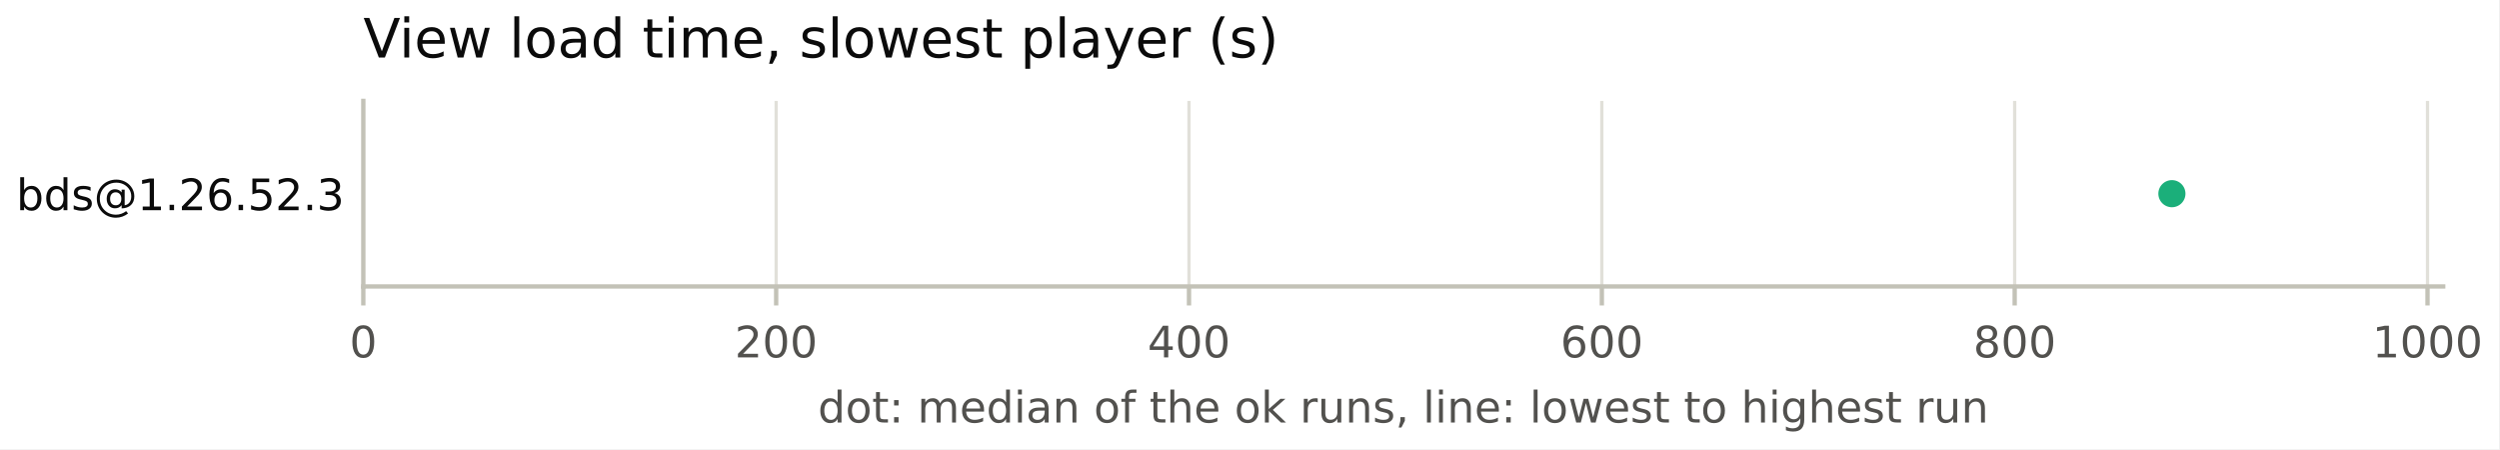
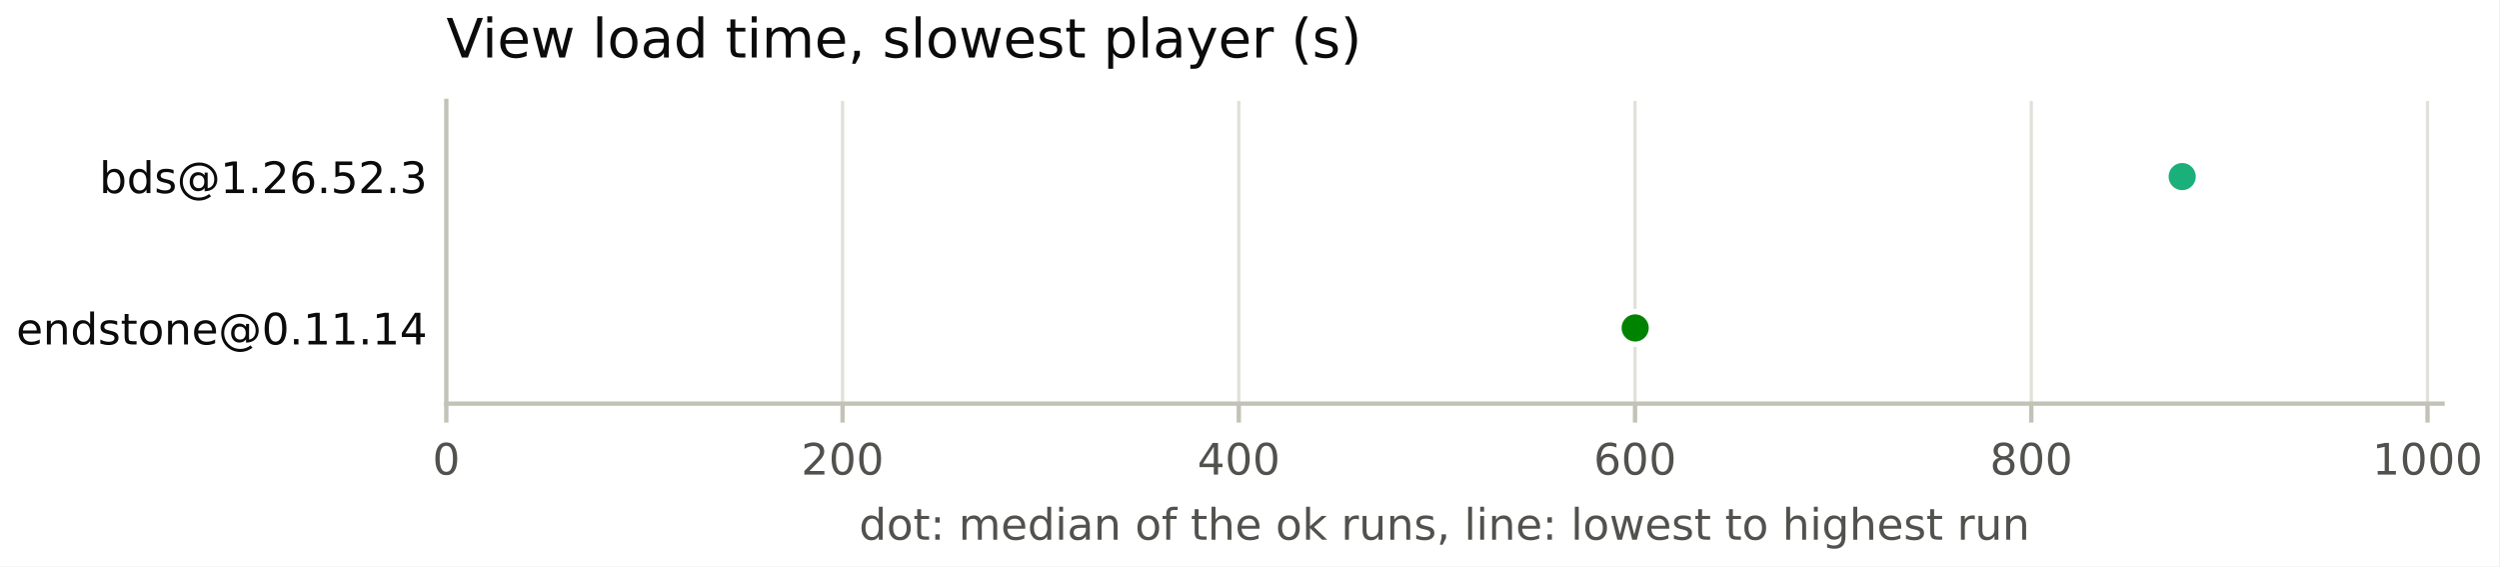
- <svg xmlns="http://www.w3.org/2000/svg" xmlns:xlink="http://www.w3.org/1999/xlink" width="460.8pt" height="82.8pt" viewBox="0 0 460.8 82.8" version="1.1">
+ <svg xmlns="http://www.w3.org/2000/svg" xmlns:xlink="http://www.w3.org/1999/xlink" width="460.8pt" height="104.4pt" viewBox="0 0 460.8 104.4" version="1.1">
  <defs>
    <style type="text/css">*{stroke-linejoin: round; stroke-linecap: butt}</style>
  </defs>
  <g id="figure_1">
    <g id="patch_1">
-       <path d="M 0 82.8  L 460.8 82.8  L 460.8 0  L 0 0  z " style="fill: #ffffff" />
+       <path d="M 0 104.4  L 460.8 104.4  L 460.8 0  L 0 0  z " style="fill: #ffffff" />
    </g>
    <g id="axes_1">
      <g id="patch_2">
-         <path d="M 66.993 52.799  L 450.51 52.799  L 450.51 18.599  L 66.993 18.599  z " style="fill: #ffffff" />
+         <path d="M 82.298 74.399  L 450.394 74.399  L 450.394 18.599  L 82.298 18.599  z " style="fill: #ffffff" />
      </g>
      <g id="matplotlib.axis_1">
        <g id="xtick_1">
          <g id="line2d_1">
-             <path d="M 66.993 52.799  L 66.993 18.599  " clip-path="url(#pc2ea2017c7)" style="fill: none; stroke: #e1e0d9; stroke-width: 0.6; stroke-linecap: square" />
+             <path d="M 82.298 74.399  L 82.298 18.599  " clip-path="url(#pc1b678410c)" style="fill: none; stroke: #e1e0d9; stroke-width: 0.6; stroke-linecap: square" />
          </g>
          <g id="line2d_2">
            <defs>
-               <path id="md03c0fdf36" d="M 0 0  L 0 3.5  " style="stroke: #c3c2b7; stroke-width: 0.8" />
+               <path id="m89125e4e26" d="M 0 0  L 0 3.5  " style="stroke: #c3c2b7; stroke-width: 0.8" />
            </defs>
            <g>
-               <use xlink:href="#md03c0fdf36" x="66.993" y="52.799" style="fill: #c3c2b7; stroke: #c3c2b7; stroke-width: 0.8" />
+               <use xlink:href="#m89125e4e26" x="82.298" y="74.399" style="fill: #c3c2b7; stroke: #c3c2b7; stroke-width: 0.8" />
            </g>
          </g>
          <g id="text_1">
-             <g style="fill: #52514e" transform="translate(64.44774 65.87726) scale(0.08 -0.08)">
+             <g style="fill: #52514e" transform="translate(79.75274 87.47726) scale(0.08 -0.08)">
              <defs>
                <path id="DejaVuSans-13" d="M 2034 4250  Q 1547 4250 1301 3770  Q 1056 3291 1056 2328  Q 1056 1369 1301 889  Q 1547 409 2034 409  Q 2525 409 2770 889  Q 3016 1369 3016 2328  Q 3016 3291 2770 3770  Q 2525 4250 2034 4250  z M 2034 4750  Q 2819 4750 3233 4129  Q 3647 3509 3647 2328  Q 3647 1150 3233 529  Q 2819 -91 2034 -91  Q 1250 -91 836 529  Q 422 1150 422 2328  Q 422 3509 836 4129  Q 1250 4750 2034 4750  z " transform="scale(0.015625)" />
              </defs>
              <use xlink:href="#DejaVuSans-13" />
            </g>
          </g>
        </g>
        <g id="xtick_2">
          <g id="line2d_3">
-             <path d="M 143.118 52.799  L 143.118 18.599  " clip-path="url(#pc2ea2017c7)" style="fill: none; stroke: #e1e0d9; stroke-width: 0.6; stroke-linecap: square" />
+             <path d="M 155.362 74.399  L 155.362 18.599  " clip-path="url(#pc1b678410c)" style="fill: none; stroke: #e1e0d9; stroke-width: 0.6; stroke-linecap: square" />
          </g>
          <g id="line2d_4">
            <g>
-               <use xlink:href="#md03c0fdf36" x="143.118" y="52.799" style="fill: #c3c2b7; stroke: #c3c2b7; stroke-width: 0.8" />
+               <use xlink:href="#m89125e4e26" x="155.362" y="74.399" style="fill: #c3c2b7; stroke: #c3c2b7; stroke-width: 0.8" />
            </g>
          </g>
          <g id="text_2">
-             <g style="fill: #52514e" transform="translate(135.4832 65.87726) scale(0.08 -0.08)">
+             <g style="fill: #52514e" transform="translate(147.7272 87.47726) scale(0.08 -0.08)">
              <defs>
                <path id="DejaVuSans-15" d="M 1228 531  L 3431 531  L 3431 0  L 469 0  L 469 531  Q 828 903 1448 1529  Q 2069 2156 2228 2338  Q 2531 2678 2651 2914  Q 2772 3150 2772 3378  Q 2772 3750 2511 3984  Q 2250 4219 1831 4219  Q 1534 4219 1204 4116  Q 875 4013 500 3803  L 500 4441  Q 881 4594 1212 4672  Q 1544 4750 1819 4750  Q 2544 4750 2975 4387  Q 3406 4025 3406 3419  Q 3406 3131 3298 2873  Q 3191 2616 2906 2266  Q 2828 2175 2409 1742  Q 1991 1309 1228 531  z " transform="scale(0.015625)" />
              </defs>
              <use xlink:href="#DejaVuSans-15" />
              <use xlink:href="#DejaVuSans-13" transform="translate(63.625 0)" />
              <use xlink:href="#DejaVuSans-13" transform="translate(127.25 0)" />
            </g>
          </g>
        </g>
        <g id="xtick_3">
          <g id="line2d_5">
-             <path d="M 219.244 52.799  L 219.244 18.599  " clip-path="url(#pc2ea2017c7)" style="fill: none; stroke: #e1e0d9; stroke-width: 0.6; stroke-linecap: square" />
+             <path d="M 228.427 74.399  L 228.427 18.599  " clip-path="url(#pc1b678410c)" style="fill: none; stroke: #e1e0d9; stroke-width: 0.6; stroke-linecap: square" />
          </g>
          <g id="line2d_6">
            <g>
-               <use xlink:href="#md03c0fdf36" x="219.244" y="52.799" style="fill: #c3c2b7; stroke: #c3c2b7; stroke-width: 0.8" />
+               <use xlink:href="#m89125e4e26" x="228.427" y="74.399" style="fill: #c3c2b7; stroke: #c3c2b7; stroke-width: 0.8" />
            </g>
          </g>
          <g id="text_3">
-             <g style="fill: #52514e" transform="translate(211.6086 65.87726) scale(0.08 -0.08)">
+             <g style="fill: #52514e" transform="translate(220.7916 87.47726) scale(0.08 -0.08)">
              <defs>
                <path id="DejaVuSans-17" d="M 2419 4116  L 825 1625  L 2419 1625  L 2419 4116  z M 2253 4666  L 3047 4666  L 3047 1625  L 3713 1625  L 3713 1100  L 3047 1100  L 3047 0  L 2419 0  L 2419 1100  L 313 1100  L 313 1709  L 2253 4666  z " transform="scale(0.015625)" />
              </defs>
              <use xlink:href="#DejaVuSans-17" />
              <use xlink:href="#DejaVuSans-13" transform="translate(63.625 0)" />
              <use xlink:href="#DejaVuSans-13" transform="translate(127.25 0)" />
            </g>
          </g>
        </g>
        <g id="xtick_4">
          <g id="line2d_7">
-             <path d="M 295.369 52.799  L 295.369 18.599  " clip-path="url(#pc2ea2017c7)" style="fill: none; stroke: #e1e0d9; stroke-width: 0.6; stroke-linecap: square" />
+             <path d="M 301.491 74.399  L 301.491 18.599  " clip-path="url(#pc1b678410c)" style="fill: none; stroke: #e1e0d9; stroke-width: 0.6; stroke-linecap: square" />
          </g>
          <g id="line2d_8">
            <g>
-               <use xlink:href="#md03c0fdf36" x="295.369" y="52.799" style="fill: #c3c2b7; stroke: #c3c2b7; stroke-width: 0.8" />
+               <use xlink:href="#m89125e4e26" x="301.491" y="74.399" style="fill: #c3c2b7; stroke: #c3c2b7; stroke-width: 0.8" />
            </g>
          </g>
          <g id="text_4">
-             <g style="fill: #52514e" transform="translate(287.734 65.87726) scale(0.08 -0.08)">
+             <g style="fill: #52514e" transform="translate(293.856 87.47726) scale(0.08 -0.08)">
              <defs>
                <path id="DejaVuSans-19" d="M 2113 2584  Q 1688 2584 1439 2293  Q 1191 2003 1191 1497  Q 1191 994 1439 701  Q 1688 409 2113 409  Q 2538 409 2786 701  Q 3034 994 3034 1497  Q 3034 2003 2786 2293  Q 2538 2584 2113 2584  z M 3366 4563  L 3366 3988  Q 3128 4100 2886 4159  Q 2644 4219 2406 4219  Q 1781 4219 1451 3797  Q 1122 3375 1075 2522  Q 1259 2794 1537 2939  Q 1816 3084 2150 3084  Q 2853 3084 3261 2657  Q 3669 2231 3669 1497  Q 3669 778 3244 343  Q 2819 -91 2113 -91  Q 1303 -91 875 529  Q 447 1150 447 2328  Q 447 3434 972 4092  Q 1497 4750 2381 4750  Q 2619 4750 2861 4703  Q 3103 4656 3366 4563  z " transform="scale(0.015625)" />
              </defs>
              <use xlink:href="#DejaVuSans-19" />
              <use xlink:href="#DejaVuSans-13" transform="translate(63.625 0)" />
              <use xlink:href="#DejaVuSans-13" transform="translate(127.25 0)" />
            </g>
          </g>
        </g>
        <g id="xtick_5">
          <g id="line2d_9">
-             <path d="M 371.494 52.799  L 371.494 18.599  " clip-path="url(#pc2ea2017c7)" style="fill: none; stroke: #e1e0d9; stroke-width: 0.6; stroke-linecap: square" />
+             <path d="M 374.555 74.399  L 374.555 18.599  " clip-path="url(#pc1b678410c)" style="fill: none; stroke: #e1e0d9; stroke-width: 0.6; stroke-linecap: square" />
          </g>
          <g id="line2d_10">
            <g>
-               <use xlink:href="#md03c0fdf36" x="371.494" y="52.799" style="fill: #c3c2b7; stroke: #c3c2b7; stroke-width: 0.8" />
+               <use xlink:href="#m89125e4e26" x="374.555" y="74.399" style="fill: #c3c2b7; stroke: #c3c2b7; stroke-width: 0.8" />
            </g>
          </g>
          <g id="text_5">
-             <g style="fill: #52514e" transform="translate(363.8594 65.87726) scale(0.08 -0.08)">
+             <g style="fill: #52514e" transform="translate(366.9204 87.47726) scale(0.08 -0.08)">
              <defs>
                <path id="DejaVuSans-1b" d="M 2034 2216  Q 1584 2216 1326 1975  Q 1069 1734 1069 1313  Q 1069 891 1326 650  Q 1584 409 2034 409  Q 2484 409 2743 651  Q 3003 894 3003 1313  Q 3003 1734 2745 1975  Q 2488 2216 2034 2216  z M 1403 2484  Q 997 2584 770 2862  Q 544 3141 544 3541  Q 544 4100 942 4425  Q 1341 4750 2034 4750  Q 2731 4750 3128 4425  Q 3525 4100 3525 3541  Q 3525 3141 3298 2862  Q 3072 2584 2669 2484  Q 3125 2378 3379 2068  Q 3634 1759 3634 1313  Q 3634 634 3220 271  Q 2806 -91 2034 -91  Q 1263 -91 848 271  Q 434 634 434 1313  Q 434 1759 690 2068  Q 947 2378 1403 2484  z M 1172 3481  Q 1172 3119 1398 2916  Q 1625 2713 2034 2713  Q 2441 2713 2670 2916  Q 2900 3119 2900 3481  Q 2900 3844 2670 4047  Q 2441 4250 2034 4250  Q 1625 4250 1398 4047  Q 1172 3844 1172 3481  z " transform="scale(0.015625)" />
              </defs>
              <use xlink:href="#DejaVuSans-1b" />
              <use xlink:href="#DejaVuSans-13" transform="translate(63.625 0)" />
              <use xlink:href="#DejaVuSans-13" transform="translate(127.25 0)" />
            </g>
          </g>
        </g>
        <g id="xtick_6">
          <g id="line2d_11">
-             <path d="M 447.62 52.799  L 447.62 18.599  " clip-path="url(#pc2ea2017c7)" style="fill: none; stroke: #e1e0d9; stroke-width: 0.6; stroke-linecap: square" />
+             <path d="M 447.62 74.399  L 447.62 18.599  " clip-path="url(#pc1b678410c)" style="fill: none; stroke: #e1e0d9; stroke-width: 0.6; stroke-linecap: square" />
          </g>
          <g id="line2d_12">
            <g>
-               <use xlink:href="#md03c0fdf36" x="447.62" y="52.799" style="fill: #c3c2b7; stroke: #c3c2b7; stroke-width: 0.8" />
+               <use xlink:href="#m89125e4e26" x="447.62" y="74.399" style="fill: #c3c2b7; stroke: #c3c2b7; stroke-width: 0.8" />
            </g>
          </g>
          <g id="text_6">
-             <g style="fill: #52514e" transform="translate(437.4398 65.87726) scale(0.08 -0.08)">
+             <g style="fill: #52514e" transform="translate(437.4398 87.47726) scale(0.08 -0.08)">
              <defs>
                <path id="DejaVuSans-14" d="M 794 531  L 1825 531  L 1825 4091  L 703 3866  L 703 4441  L 1819 4666  L 2450 4666  L 2450 531  L 3481 531  L 3481 0  L 794 0  L 794 531  z " transform="scale(0.015625)" />
              </defs>
              <use xlink:href="#DejaVuSans-14" />
              <use xlink:href="#DejaVuSans-13" transform="translate(63.625 0)" />
              <use xlink:href="#DejaVuSans-13" transform="translate(127.25 0)" />
              <use xlink:href="#DejaVuSans-13" transform="translate(190.875 0)" />
            </g>
          </g>
        </g>
        <g id="text_7">
-           <g style="fill: #52514e" transform="translate(150.816 77.87789) scale(0.08 -0.08)">
+           <g style="fill: #52514e" transform="translate(158.4103 99.47789) scale(0.08 -0.08)">
            <defs>
              <path id="DejaVuSans-47" d="M 2906 2969  L 2906 4863  L 3481 4863  L 3481 0  L 2906 0  L 2906 525  Q 2725 213 2448 61  Q 2172 -91 1784 -91  Q 1150 -91 751 415  Q 353 922 353 1747  Q 353 2572 751 3078  Q 1150 3584 1784 3584  Q 2172 3584 2448 3432  Q 2725 3281 2906 2969  z M 947 1747  Q 947 1113 1208 752  Q 1469 391 1925 391  Q 2381 391 2643 752  Q 2906 1113 2906 1747  Q 2906 2381 2643 2742  Q 2381 3103 1925 3103  Q 1469 3103 1208 2742  Q 947 2381 947 1747  z " transform="scale(0.015625)" />
              <path id="DejaVuSans-52" d="M 1959 3097  Q 1497 3097 1228 2736  Q 959 2375 959 1747  Q 959 1119 1226 758  Q 1494 397 1959 397  Q 2419 397 2687 759  Q 2956 1122 2956 1747  Q 2956 2369 2687 2733  Q 2419 3097 1959 3097  z M 1959 3584  Q 2709 3584 3137 3096  Q 3566 2609 3566 1747  Q 3566 888 3137 398  Q 2709 -91 1959 -91  Q 1206 -91 779 398  Q 353 888 353 1747  Q 353 2609 779 3096  Q 1206 3584 1959 3584  z " transform="scale(0.015625)" />
              <path id="DejaVuSans-57" d="M 1172 4494  L 1172 3500  L 2356 3500  L 2356 3053  L 1172 3053  L 1172 1153  Q 1172 725 1289 603  Q 1406 481 1766 481  L 2356 481  L 2356 0  L 1766 0  Q 1100 0 847 248  Q 594 497 594 1153  L 594 3053  L 172 3053  L 172 3500  L 594 3500  L 594 4494  L 1172 4494  z " transform="scale(0.015625)" />
              <path id="DejaVuSans-1d" d="M 750 794  L 1409 794  L 1409 0  L 750 0  L 750 794  z M 750 3309  L 1409 3309  L 1409 2516  L 750 2516  L 750 3309  z " transform="scale(0.015625)" />
              <path id="DejaVuSans-3" transform="scale(0.015625)" />
              <path id="DejaVuSans-50" d="M 3328 2828  Q 3544 3216 3844 3400  Q 4144 3584 4550 3584  Q 5097 3584 5394 3201  Q 5691 2819 5691 2113  L 5691 0  L 5113 0  L 5113 2094  Q 5113 2597 4934 2840  Q 4756 3084 4391 3084  Q 3944 3084 3684 2787  Q 3425 2491 3425 1978  L 3425 0  L 2847 0  L 2847 2094  Q 2847 2600 2669 2842  Q 2491 3084 2119 3084  Q 1678 3084 1418 2786  Q 1159 2488 1159 1978  L 1159 0  L 581 0  L 581 3500  L 1159 3500  L 1159 2956  Q 1356 3278 1631 3431  Q 1906 3584 2284 3584  Q 2666 3584 2933 3390  Q 3200 3197 3328 2828  z " transform="scale(0.015625)" />
              <path id="DejaVuSans-48" d="M 3597 1894  L 3597 1613  L 953 1613  Q 991 1019 1311 708  Q 1631 397 2203 397  Q 2534 397 2845 478  Q 3156 559 3463 722  L 3463 178  Q 3153 47 2828 -22  Q 2503 -91 2169 -91  Q 1331 -91 842 396  Q 353 884 353 1716  Q 353 2575 817 3079  Q 1281 3584 2069 3584  Q 2775 3584 3186 3129  Q 3597 2675 3597 1894  z M 3022 2063  Q 3016 2534 2758 2815  Q 2500 3097 2075 3097  Q 1594 3097 1305 2825  Q 1016 2553 972 2059  L 3022 2063  z " transform="scale(0.015625)" />
              <path id="DejaVuSans-4c" d="M 603 3500  L 1178 3500  L 1178 0  L 603 0  L 603 3500  z M 603 4863  L 1178 4863  L 1178 4134  L 603 4134  L 603 4863  z " transform="scale(0.015625)" />
              <path id="DejaVuSans-44" d="M 2194 1759  Q 1497 1759 1228 1600  Q 959 1441 959 1056  Q 959 750 1161 570  Q 1363 391 1709 391  Q 2188 391 2477 730  Q 2766 1069 2766 1631  L 2766 1759  L 2194 1759  z M 3341 1997  L 3341 0  L 2766 0  L 2766 531  Q 2569 213 2275 61  Q 1981 -91 1556 -91  Q 1019 -91 701 211  Q 384 513 384 1019  Q 384 1609 779 1909  Q 1175 2209 1959 2209  L 2766 2209  L 2766 2266  Q 2766 2663 2505 2880  Q 2244 3097 1772 3097  Q 1472 3097 1187 3025  Q 903 2953 641 2809  L 641 3341  Q 956 3463 1253 3523  Q 1550 3584 1831 3584  Q 2591 3584 2966 3190  Q 3341 2797 3341 1997  z " transform="scale(0.015625)" />
              <path id="DejaVuSans-51" d="M 3513 2113  L 3513 0  L 2938 0  L 2938 2094  Q 2938 2591 2744 2837  Q 2550 3084 2163 3084  Q 1697 3084 1428 2787  Q 1159 2491 1159 1978  L 1159 0  L 581 0  L 581 3500  L 1159 3500  L 1159 2956  Q 1366 3272 1645 3428  Q 1925 3584 2291 3584  Q 2894 3584 3203 3211  Q 3513 2838 3513 2113  z " transform="scale(0.015625)" />
              <path id="DejaVuSans-49" d="M 2375 4863  L 2375 4384  L 1825 4384  Q 1516 4384 1395 4259  Q 1275 4134 1275 3809  L 1275 3500  L 2222 3500  L 2222 3053  L 1275 3053  L 1275 0  L 697 0  L 697 3053  L 147 3053  L 147 3500  L 697 3500  L 697 3744  Q 697 4328 969 4595  Q 1241 4863 1831 4863  L 2375 4863  z " transform="scale(0.015625)" />
              <path id="DejaVuSans-4b" d="M 3513 2113  L 3513 0  L 2938 0  L 2938 2094  Q 2938 2591 2744 2837  Q 2550 3084 2163 3084  Q 1697 3084 1428 2787  Q 1159 2491 1159 1978  L 1159 0  L 581 0  L 581 4863  L 1159 4863  L 1159 2956  Q 1366 3272 1645 3428  Q 1925 3584 2291 3584  Q 2894 3584 3203 3211  Q 3513 2838 3513 2113  z " transform="scale(0.015625)" />
              <path id="DejaVuSans-4e" d="M 581 4863  L 1159 4863  L 1159 1991  L 2875 3500  L 3609 3500  L 1753 1863  L 3688 0  L 2938 0  L 1159 1709  L 1159 0  L 581 0  L 581 4863  z " transform="scale(0.015625)" />
              <path id="DejaVuSans-55" d="M 2631 2963  Q 2534 3019 2420 3045  Q 2306 3072 2169 3072  Q 1681 3072 1420 2755  Q 1159 2438 1159 1844  L 1159 0  L 581 0  L 581 3500  L 1159 3500  L 1159 2956  Q 1341 3275 1631 3429  Q 1922 3584 2338 3584  Q 2397 3584 2469 3576  Q 2541 3569 2628 3553  L 2631 2963  z " transform="scale(0.015625)" />
              <path id="DejaVuSans-58" d="M 544 1381  L 544 3500  L 1119 3500  L 1119 1403  Q 1119 906 1312 657  Q 1506 409 1894 409  Q 2359 409 2629 706  Q 2900 1003 2900 1516  L 2900 3500  L 3475 3500  L 3475 0  L 2900 0  L 2900 538  Q 2691 219 2414 64  Q 2138 -91 1772 -91  Q 1169 -91 856 284  Q 544 659 544 1381  z M 1991 3584  L 1991 3584  z " transform="scale(0.015625)" />
              <path id="DejaVuSans-56" d="M 2834 3397  L 2834 2853  Q 2591 2978 2328 3040  Q 2066 3103 1784 3103  Q 1356 3103 1142 2972  Q 928 2841 928 2578  Q 928 2378 1081 2264  Q 1234 2150 1697 2047  L 1894 2003  Q 2506 1872 2764 1633  Q 3022 1394 3022 966  Q 3022 478 2636 193  Q 2250 -91 1575 -91  Q 1294 -91 989 -36  Q 684 19 347 128  L 347 722  Q 666 556 975 473  Q 1284 391 1588 391  Q 1994 391 2212 530  Q 2431 669 2431 922  Q 2431 1156 2273 1281  Q 2116 1406 1581 1522  L 1381 1569  Q 847 1681 609 1914  Q 372 2147 372 2553  Q 372 3047 722 3315  Q 1072 3584 1716 3584  Q 2034 3584 2315 3537  Q 2597 3491 2834 3397  z " transform="scale(0.015625)" />
              <path id="DejaVuSans-f" d="M 750 794  L 1409 794  L 1409 256  L 897 -744  L 494 -744  L 750 256  L 750 794  z " transform="scale(0.015625)" />
              <path id="DejaVuSans-4f" d="M 603 4863  L 1178 4863  L 1178 0  L 603 0  L 603 4863  z " transform="scale(0.015625)" />
              <path id="DejaVuSans-5a" d="M 269 3500  L 844 3500  L 1563 769  L 2278 3500  L 2956 3500  L 3675 769  L 4391 3500  L 4966 3500  L 4050 0  L 3372 0  L 2619 2869  L 1863 0  L 1184 0  L 269 3500  z " transform="scale(0.015625)" />
              <path id="DejaVuSans-4a" d="M 2906 1791  Q 2906 2416 2648 2759  Q 2391 3103 1925 3103  Q 1463 3103 1205 2759  Q 947 2416 947 1791  Q 947 1169 1205 825  Q 1463 481 1925 481  Q 2391 481 2648 825  Q 2906 1169 2906 1791  z M 3481 434  Q 3481 -459 3084 -895  Q 2688 -1331 1869 -1331  Q 1566 -1331 1297 -1286  Q 1028 -1241 775 -1147  L 775 -588  Q 1028 -725 1275 -790  Q 1522 -856 1778 -856  Q 2344 -856 2625 -561  Q 2906 -266 2906 331  L 2906 616  Q 2728 306 2450 153  Q 2172 0 1784 0  Q 1141 0 747 490  Q 353 981 353 1791  Q 353 2603 747 3093  Q 1141 3584 1784 3584  Q 2172 3584 2450 3431  Q 2728 3278 2906 2969  L 2906 3500  L 3481 3500  L 3481 434  z " transform="scale(0.015625)" />
            </defs>
            <use xlink:href="#DejaVuSans-47" />
            <use xlink:href="#DejaVuSans-52" transform="translate(63.48438 0)" />
            <use xlink:href="#DejaVuSans-57" transform="translate(124.6719 0)" />
            <use xlink:href="#DejaVuSans-1d" transform="translate(163.875 0)" />
            <use xlink:href="#DejaVuSans-3" transform="translate(197.5625 0)" />
            <use xlink:href="#DejaVuSans-50" transform="translate(229.3438 0)" />
            <use xlink:href="#DejaVuSans-48" transform="translate(326.75 0)" />
            <use xlink:href="#DejaVuSans-47" transform="translate(388.2812 0)" />
            <use xlink:href="#DejaVuSans-4c" transform="translate(451.7656 0)" />
            <use xlink:href="#DejaVuSans-44" transform="translate(479.5469 0)" />
            <use xlink:href="#DejaVuSans-51" transform="translate(540.8281 0)" />
            <use xlink:href="#DejaVuSans-3" transform="translate(604.2031 0)" />
            <use xlink:href="#DejaVuSans-52" transform="translate(635.9844 0)" />
            <use xlink:href="#DejaVuSans-49" transform="translate(697.1719 0)" />
            <use xlink:href="#DejaVuSans-3" transform="translate(732.375 0)" />
            <use xlink:href="#DejaVuSans-57" transform="translate(764.1562 0)" />
            <use xlink:href="#DejaVuSans-4b" transform="translate(803.3594 0)" />
            <use xlink:href="#DejaVuSans-48" transform="translate(866.7344 0)" />
            <use xlink:href="#DejaVuSans-3" transform="translate(928.2656 0)" />
            <use xlink:href="#DejaVuSans-52" transform="translate(960.0469 0)" />
            <use xlink:href="#DejaVuSans-4e" transform="translate(1021.234 0)" />
            <use xlink:href="#DejaVuSans-3" transform="translate(1079.141 0)" />
            <use xlink:href="#DejaVuSans-55" transform="translate(1110.922 0)" />
            <use xlink:href="#DejaVuSans-58" transform="translate(1152.031 0)" />
            <use xlink:href="#DejaVuSans-51" transform="translate(1215.406 0)" />
            <use xlink:href="#DejaVuSans-56" transform="translate(1278.781 0)" />
            <use xlink:href="#DejaVuSans-f" transform="translate(1330.875 0)" />
            <use xlink:href="#DejaVuSans-3" transform="translate(1362.656 0)" />
            <use xlink:href="#DejaVuSans-4f" transform="translate(1394.438 0)" />
            <use xlink:href="#DejaVuSans-4c" transform="translate(1422.219 0)" />
            <use xlink:href="#DejaVuSans-51" transform="translate(1450 0)" />
            <use xlink:href="#DejaVuSans-48" transform="translate(1513.375 0)" />
            <use xlink:href="#DejaVuSans-1d" transform="translate(1574.906 0)" />
            <use xlink:href="#DejaVuSans-3" transform="translate(1608.594 0)" />
            <use xlink:href="#DejaVuSans-4f" transform="translate(1640.375 0)" />
            <use xlink:href="#DejaVuSans-52" transform="translate(1668.156 0)" />
            <use xlink:href="#DejaVuSans-5a" transform="translate(1729.344 0)" />
            <use xlink:href="#DejaVuSans-48" transform="translate(1811.125 0)" />
            <use xlink:href="#DejaVuSans-56" transform="translate(1872.656 0)" />
            <use xlink:href="#DejaVuSans-57" transform="translate(1924.75 0)" />
            <use xlink:href="#DejaVuSans-3" transform="translate(1963.953 0)" />
            <use xlink:href="#DejaVuSans-57" transform="translate(1995.734 0)" />
            <use xlink:href="#DejaVuSans-52" transform="translate(2034.938 0)" />
            <use xlink:href="#DejaVuSans-3" transform="translate(2096.125 0)" />
            <use xlink:href="#DejaVuSans-4b" transform="translate(2127.906 0)" />
            <use xlink:href="#DejaVuSans-4c" transform="translate(2191.281 0)" />
            <use xlink:href="#DejaVuSans-4a" transform="translate(2219.062 0)" />
            <use xlink:href="#DejaVuSans-4b" transform="translate(2282.547 0)" />
            <use xlink:href="#DejaVuSans-48" transform="translate(2345.922 0)" />
            <use xlink:href="#DejaVuSans-56" transform="translate(2407.453 0)" />
            <use xlink:href="#DejaVuSans-57" transform="translate(2459.547 0)" />
            <use xlink:href="#DejaVuSans-3" transform="translate(2498.75 0)" />
            <use xlink:href="#DejaVuSans-55" transform="translate(2530.531 0)" />
            <use xlink:href="#DejaVuSans-58" transform="translate(2571.641 0)" />
            <use xlink:href="#DejaVuSans-51" transform="translate(2635.016 0)" />
          </g>
        </g>
      </g>
      <g id="matplotlib.axis_2">
        <g id="ytick_1">
          <g id="line2d_13" />
          <g id="text_8">
-             <g style="fill: #0b0b0b" transform="translate(3.00024 38.73828) scale(0.08 -0.08)">
+             <g style="fill: #0b0b0b" transform="translate(18.30524 35.58817) scale(0.08 -0.08)">
              <defs>
                <path id="DejaVuSans-45" d="M 3116 1747  Q 3116 2381 2855 2742  Q 2594 3103 2138 3103  Q 1681 3103 1420 2742  Q 1159 2381 1159 1747  Q 1159 1113 1420 752  Q 1681 391 2138 391  Q 2594 391 2855 752  Q 3116 1113 3116 1747  z M 1159 2969  Q 1341 3281 1617 3432  Q 1894 3584 2278 3584  Q 2916 3584 3314 3078  Q 3713 2572 3713 1747  Q 3713 922 3314 415  Q 2916 -91 2278 -91  Q 1894 -91 1617 61  Q 1341 213 1159 525  L 1159 0  L 581 0  L 581 4863  L 1159 4863  L 1159 2969  z " transform="scale(0.015625)" />
                <path id="DejaVuSans-23" d="M 2381 1678  Q 2381 1231 2603 976  Q 2825 722 3213 722  Q 3597 722 3817 978  Q 4038 1234 4038 1678  Q 4038 2116 3813 2373  Q 3588 2631 3206 2631  Q 2828 2631 2604 2375  Q 2381 2119 2381 1678  z M 4084 744  Q 3897 503 3655 389  Q 3413 275 3091 275  Q 2553 275 2217 664  Q 1881 1053 1881 1678  Q 1881 2303 2218 2693  Q 2556 3084 3091 3084  Q 3413 3084 3656 2967  Q 3900 2850 4084 2613  L 4084 3022  L 4531 3022  L 4531 722  Q 4988 791 5245 1139  Q 5503 1488 5503 2041  Q 5503 2375 5404 2669  Q 5306 2963 5106 3213  Q 4781 3622 4314 3839  Q 3847 4056 3297 4056  Q 2913 4056 2559 3954  Q 2206 3853 1906 3653  Q 1416 3334 1139 2817  Q 863 2300 863 1697  Q 863 1200 1042 765  Q 1222 331 1563 0  Q 1891 -325 2322 -495  Q 2753 -666 3244 -666  Q 3647 -666 4036 -530  Q 4425 -394 4750 -141  L 5031 -488  Q 4641 -791 4180 -952  Q 3719 -1113 3244 -1113  Q 2666 -1113 2153 -908  Q 1641 -703 1241 -313  Q 841 78 631 592  Q 422 1106 422 1697  Q 422 2266 634 2781  Q 847 3297 1241 3688  Q 1644 4084 2172 4295  Q 2700 4506 3291 4506  Q 3953 4506 4520 4234  Q 5088 3963 5472 3463  Q 5706 3156 5829 2797  Q 5953 2438 5953 2053  Q 5953 1231 5456 756  Q 4959 281 4084 263  L 4084 744  z " transform="scale(0.015625)" />
                <path id="DejaVuSans-11" d="M 684 794  L 1344 794  L 1344 0  L 684 0  L 684 794  z " transform="scale(0.015625)" />
                <path id="DejaVuSans-18" d="M 691 4666  L 3169 4666  L 3169 4134  L 1269 4134  L 1269 2991  Q 1406 3038 1543 3061  Q 1681 3084 1819 3084  Q 2600 3084 3056 2656  Q 3513 2228 3513 1497  Q 3513 744 3044 326  Q 2575 -91 1722 -91  Q 1428 -91 1123 -41  Q 819 9 494 109  L 494 744  Q 775 591 1075 516  Q 1375 441 1709 441  Q 2250 441 2565 725  Q 2881 1009 2881 1497  Q 2881 1984 2565 2268  Q 2250 2553 1709 2553  Q 1456 2553 1204 2497  Q 953 2441 691 2322  L 691 4666  z " transform="scale(0.015625)" />
                <path id="DejaVuSans-16" d="M 2597 2516  Q 3050 2419 3304 2112  Q 3559 1806 3559 1356  Q 3559 666 3084 287  Q 2609 -91 1734 -91  Q 1441 -91 1130 -33  Q 819 25 488 141  L 488 750  Q 750 597 1062 519  Q 1375 441 1716 441  Q 2309 441 2620 675  Q 2931 909 2931 1356  Q 2931 1769 2642 2001  Q 2353 2234 1838 2234  L 1294 2234  L 1294 2753  L 1863 2753  Q 2328 2753 2575 2939  Q 2822 3125 2822 3475  Q 2822 3834 2567 4026  Q 2313 4219 1838 4219  Q 1578 4219 1281 4162  Q 984 4106 628 3988  L 628 4550  Q 988 4650 1302 4700  Q 1616 4750 1894 4750  Q 2613 4750 3031 4423  Q 3450 4097 3450 3541  Q 3450 3153 3228 2886  Q 3006 2619 2597 2516  z " transform="scale(0.015625)" />
              </defs>
              <use xlink:href="#DejaVuSans-45" />
              <use xlink:href="#DejaVuSans-47" transform="translate(63.48438 0)" />
              <use xlink:href="#DejaVuSans-56" transform="translate(126.9688 0)" />
              <use xlink:href="#DejaVuSans-23" transform="translate(179.0625 0)" />
              <use xlink:href="#DejaVuSans-14" transform="translate(279.0625 0)" />
              <use xlink:href="#DejaVuSans-11" transform="translate(342.6875 0)" />
              <use xlink:href="#DejaVuSans-15" transform="translate(374.4688 0)" />
              <use xlink:href="#DejaVuSans-19" transform="translate(438.0938 0)" />
              <use xlink:href="#DejaVuSans-11" transform="translate(501.7188 0)" />
              <use xlink:href="#DejaVuSans-18" transform="translate(533.5 0)" />
              <use xlink:href="#DejaVuSans-15" transform="translate(597.125 0)" />
              <use xlink:href="#DejaVuSans-11" transform="translate(660.75 0)" />
              <use xlink:href="#DejaVuSans-16" transform="translate(692.5312 0)" />
            </g>
          </g>
        </g>
+         <g id="ytick_2">
+           <g id="line2d_14" />
+           <g id="text_9">
+             <g style="fill: #0b0b0b" transform="translate(3.00024 63.4884) scale(0.08 -0.08)">
+               <use xlink:href="#DejaVuSans-48" />
+               <use xlink:href="#DejaVuSans-51" transform="translate(61.53125 0)" />
+               <use xlink:href="#DejaVuSans-47" transform="translate(124.9062 0)" />
+               <use xlink:href="#DejaVuSans-56" transform="translate(188.3906 0)" />
+               <use xlink:href="#DejaVuSans-57" transform="translate(240.4844 0)" />
+               <use xlink:href="#DejaVuSans-52" transform="translate(279.6875 0)" />
+               <use xlink:href="#DejaVuSans-51" transform="translate(340.875 0)" />
+               <use xlink:href="#DejaVuSans-48" transform="translate(404.25 0)" />
+               <use xlink:href="#DejaVuSans-23" transform="translate(465.7812 0)" />
+               <use xlink:href="#DejaVuSans-13" transform="translate(565.7812 0)" />
+               <use xlink:href="#DejaVuSans-11" transform="translate(629.4062 0)" />
+               <use xlink:href="#DejaVuSans-14" transform="translate(661.1875 0)" />
+               <use xlink:href="#DejaVuSans-14" transform="translate(724.8125 0)" />
+               <use xlink:href="#DejaVuSans-11" transform="translate(788.4375 0)" />
+               <use xlink:href="#DejaVuSans-14" transform="translate(820.2188 0)" />
+               <use xlink:href="#DejaVuSans-17" transform="translate(883.8438 0)" />
+             </g>
+           </g>
+         </g>
      </g>
      <g id="LineCollection_1">
-         <path d="M 400.486 35.699  L 400.486 35.699  " clip-path="url(#pc2ea2017c7)" style="fill: none; stroke: #1baf7a; stroke-width: 1.5" />
-       </g>
-       <g id="line2d_14">
+         <path d="M 402.382 32.549  L 402.382 32.549  " clip-path="url(#pc1b678410c)" style="fill: none; stroke: #1baf7a; stroke-width: 1.5" />
+       </g>
+       <g id="line2d_15">
        <defs>
-           <path id="m68e1884d45" d="M 0 3  C 0.796 3 1.559 2.684 2.121 2.121  C 2.684 1.559 3 0.796 3 0  C 3 -0.796 2.684 -1.559 2.121 -2.121  C 1.559 -2.684 0.796 -3 0 -3  C -0.796 -3 -1.559 -2.684 -2.121 -2.121  C -2.684 -1.559 -3 -0.796 -3 0  C -3 0.796 -2.684 1.559 -2.121 2.121  C -1.559 2.684 -0.796 3 0 3  z " style="stroke: #ffffff" />
+           <path id="m1ec4b8a7e4" d="M 0 3  C 0.796 3 1.559 2.684 2.121 2.121  C 2.684 1.559 3 0.796 3 0  C 3 -0.796 2.684 -1.559 2.121 -2.121  C 1.559 -2.684 0.796 -3 0 -3  C -0.796 -3 -1.559 -2.684 -2.121 -2.121  C -2.684 -1.559 -3 -0.796 -3 0  C -3 0.796 -2.684 1.559 -2.121 2.121  C -1.559 2.684 -0.796 3 0 3  z " style="stroke: #ffffff" />
        </defs>
-         <g clip-path="url(#pc2ea2017c7)">
-           <use xlink:href="#m68e1884d45" x="400.486" y="35.699" style="fill: #1baf7a; stroke: #ffffff" />
+         <g clip-path="url(#pc1b678410c)">
+           <use xlink:href="#m1ec4b8a7e4" x="402.382" y="32.549" style="fill: #1baf7a; stroke: #ffffff" />
+         </g>
+       </g>
+       <g id="LineCollection_2">
+         <path d="M 301.515 60.449  L 301.515 60.449  " clip-path="url(#pc1b678410c)" style="fill: none; stroke: #008300; stroke-width: 1.5" />
+       </g>
+       <g id="line2d_16">
+         <defs>
+           <path id="mcdf35aa099" d="M 0 3  C 0.796 3 1.559 2.684 2.121 2.121  C 2.684 1.559 3 0.796 3 0  C 3 -0.796 2.684 -1.559 2.121 -2.121  C 1.559 -2.684 0.796 -3 0 -3  C -0.796 -3 -1.559 -2.684 -2.121 -2.121  C -2.684 -1.559 -3 -0.796 -3 0  C -3 0.796 -2.684 1.559 -2.121 2.121  C -1.559 2.684 -0.796 3 0 3  z " style="stroke: #ffffff" />
+         </defs>
+         <g clip-path="url(#pc1b678410c)">
+           <use xlink:href="#mcdf35aa099" x="301.515" y="60.449" style="fill: #008300; stroke: #ffffff" />
        </g>
      </g>
      <g id="patch_3">
-         <path d="M 66.993 52.799  L 66.993 18.599  " style="fill: none; stroke: #c3c2b7; stroke-width: 0.8; stroke-linejoin: miter; stroke-linecap: square" />
+         <path d="M 82.298 74.399  L 82.298 18.599  " style="fill: none; stroke: #c3c2b7; stroke-width: 0.8; stroke-linejoin: miter; stroke-linecap: square" />
      </g>
      <g id="patch_4">
-         <path d="M 66.993 52.799  L 450.51 52.799  " style="fill: none; stroke: #c3c2b7; stroke-width: 0.8; stroke-linejoin: miter; stroke-linecap: square" />
-       </g>
-       <g id="text_9">
-         <g style="fill: #0b0b0b" transform="translate(66.99274 10.59868) scale(0.1 -0.1)">
+         <path d="M 82.298 74.399  L 450.394 74.399  " style="fill: none; stroke: #c3c2b7; stroke-width: 0.8; stroke-linejoin: miter; stroke-linecap: square" />
+       </g>
+       <g id="text_10">
+         <g style="fill: #0b0b0b" transform="translate(82.29774 10.59868) scale(0.1 -0.1)">
          <defs>
            <path id="DejaVuSans-39" d="M 1831 0  L 50 4666  L 709 4666  L 2188 738  L 3669 4666  L 4325 4666  L 2547 0  L 1831 0  z " transform="scale(0.015625)" />
            <path id="DejaVuSans-53" d="M 1159 525  L 1159 -1331  L 581 -1331  L 581 3500  L 1159 3500  L 1159 2969  Q 1341 3281 1617 3432  Q 1894 3584 2278 3584  Q 2916 3584 3314 3078  Q 3713 2572 3713 1747  Q 3713 922 3314 415  Q 2916 -91 2278 -91  Q 1894 -91 1617 61  Q 1341 213 1159 525  z M 3116 1747  Q 3116 2381 2855 2742  Q 2594 3103 2138 3103  Q 1681 3103 1420 2742  Q 1159 2381 1159 1747  Q 1159 1113 1420 752  Q 1681 391 2138 391  Q 2594 391 2855 752  Q 3116 1113 3116 1747  z " transform="scale(0.015625)" />
            <path id="DejaVuSans-5c" d="M 2059 -325  Q 1816 -950 1584 -1140  Q 1353 -1331 966 -1331  L 506 -1331  L 506 -850  L 844 -850  Q 1081 -850 1212 -737  Q 1344 -625 1503 -206  L 1606 56  L 191 3500  L 800 3500  L 1894 763  L 2988 3500  L 3597 3500  L 2059 -325  z " transform="scale(0.015625)" />
            <path id="DejaVuSans-b" d="M 1984 4856  Q 1566 4138 1362 3434  Q 1159 2731 1159 2009  Q 1159 1288 1364 580  Q 1569 -128 1984 -844  L 1484 -844  Q 1016 -109 783 600  Q 550 1309 550 2009  Q 550 2706 781 3412  Q 1013 4119 1484 4856  L 1984 4856  z " transform="scale(0.015625)" />
            <path id="DejaVuSans-c" d="M 513 4856  L 1013 4856  Q 1481 4119 1714 3412  Q 1947 2706 1947 2009  Q 1947 1309 1714 600  Q 1481 -109 1013 -844  L 513 -844  Q 928 -128 1133 580  Q 1338 1288 1338 2009  Q 1338 2731 1133 3434  Q 928 4138 513 4856  z " transform="scale(0.015625)" />
          </defs>
          <use xlink:href="#DejaVuSans-39" />
          <use xlink:href="#DejaVuSans-4c" transform="translate(66.20312 0)" />
          <use xlink:href="#DejaVuSans-48" transform="translate(93.98438 0)" />
          <use xlink:href="#DejaVuSans-5a" transform="translate(155.5156 0)" />
          <use xlink:href="#DejaVuSans-3" transform="translate(237.2969 0)" />
          <use xlink:href="#DejaVuSans-4f" transform="translate(269.0781 0)" />
          <use xlink:href="#DejaVuSans-52" transform="translate(296.8594 0)" />
          <use xlink:href="#DejaVuSans-44" transform="translate(358.0469 0)" />
          <use xlink:href="#DejaVuSans-47" transform="translate(419.3281 0)" />
          <use xlink:href="#DejaVuSans-3" transform="translate(482.8125 0)" />
          <use xlink:href="#DejaVuSans-57" transform="translate(514.5938 0)" />
          <use xlink:href="#DejaVuSans-4c" transform="translate(553.7969 0)" />
          <use xlink:href="#DejaVuSans-50" transform="translate(581.5781 0)" />
          <use xlink:href="#DejaVuSans-48" transform="translate(678.9844 0)" />
          <use xlink:href="#DejaVuSans-f" transform="translate(740.5156 0)" />
          <use xlink:href="#DejaVuSans-3" transform="translate(772.2969 0)" />
          <use xlink:href="#DejaVuSans-56" transform="translate(804.0781 0)" />
          <use xlink:href="#DejaVuSans-4f" transform="translate(856.1719 0)" />
          <use xlink:href="#DejaVuSans-52" transform="translate(883.9531 0)" />
          <use xlink:href="#DejaVuSans-5a" transform="translate(945.1406 0)" />
          <use xlink:href="#DejaVuSans-48" transform="translate(1026.922 0)" />
          <use xlink:href="#DejaVuSans-56" transform="translate(1088.453 0)" />
          <use xlink:href="#DejaVuSans-57" transform="translate(1140.547 0)" />
          <use xlink:href="#DejaVuSans-3" transform="translate(1179.75 0)" />
          <use xlink:href="#DejaVuSans-53" transform="translate(1211.531 0)" />
          <use xlink:href="#DejaVuSans-4f" transform="translate(1275.016 0)" />
          <use xlink:href="#DejaVuSans-44" transform="translate(1302.797 0)" />
          <use xlink:href="#DejaVuSans-5c" transform="translate(1364.078 0)" />
          <use xlink:href="#DejaVuSans-48" transform="translate(1423.266 0)" />
          <use xlink:href="#DejaVuSans-55" transform="translate(1484.797 0)" />
          <use xlink:href="#DejaVuSans-3" transform="translate(1525.906 0)" />
          <use xlink:href="#DejaVuSans-b" transform="translate(1557.688 0)" />
          <use xlink:href="#DejaVuSans-56" transform="translate(1596.703 0)" />
          <use xlink:href="#DejaVuSans-c" transform="translate(1648.797 0)" />
        </g>
      </g>
    </g>
  </g>
  <defs>
-     <clipPath id="pc2ea2017c7">
-       <rect x="66.993" y="18.599" width="383.518" height="34.2" />
+     <clipPath id="pc1b678410c">
+       <rect x="82.298" y="18.599" width="368.096" height="55.8" />
    </clipPath>
  </defs>
</svg>
